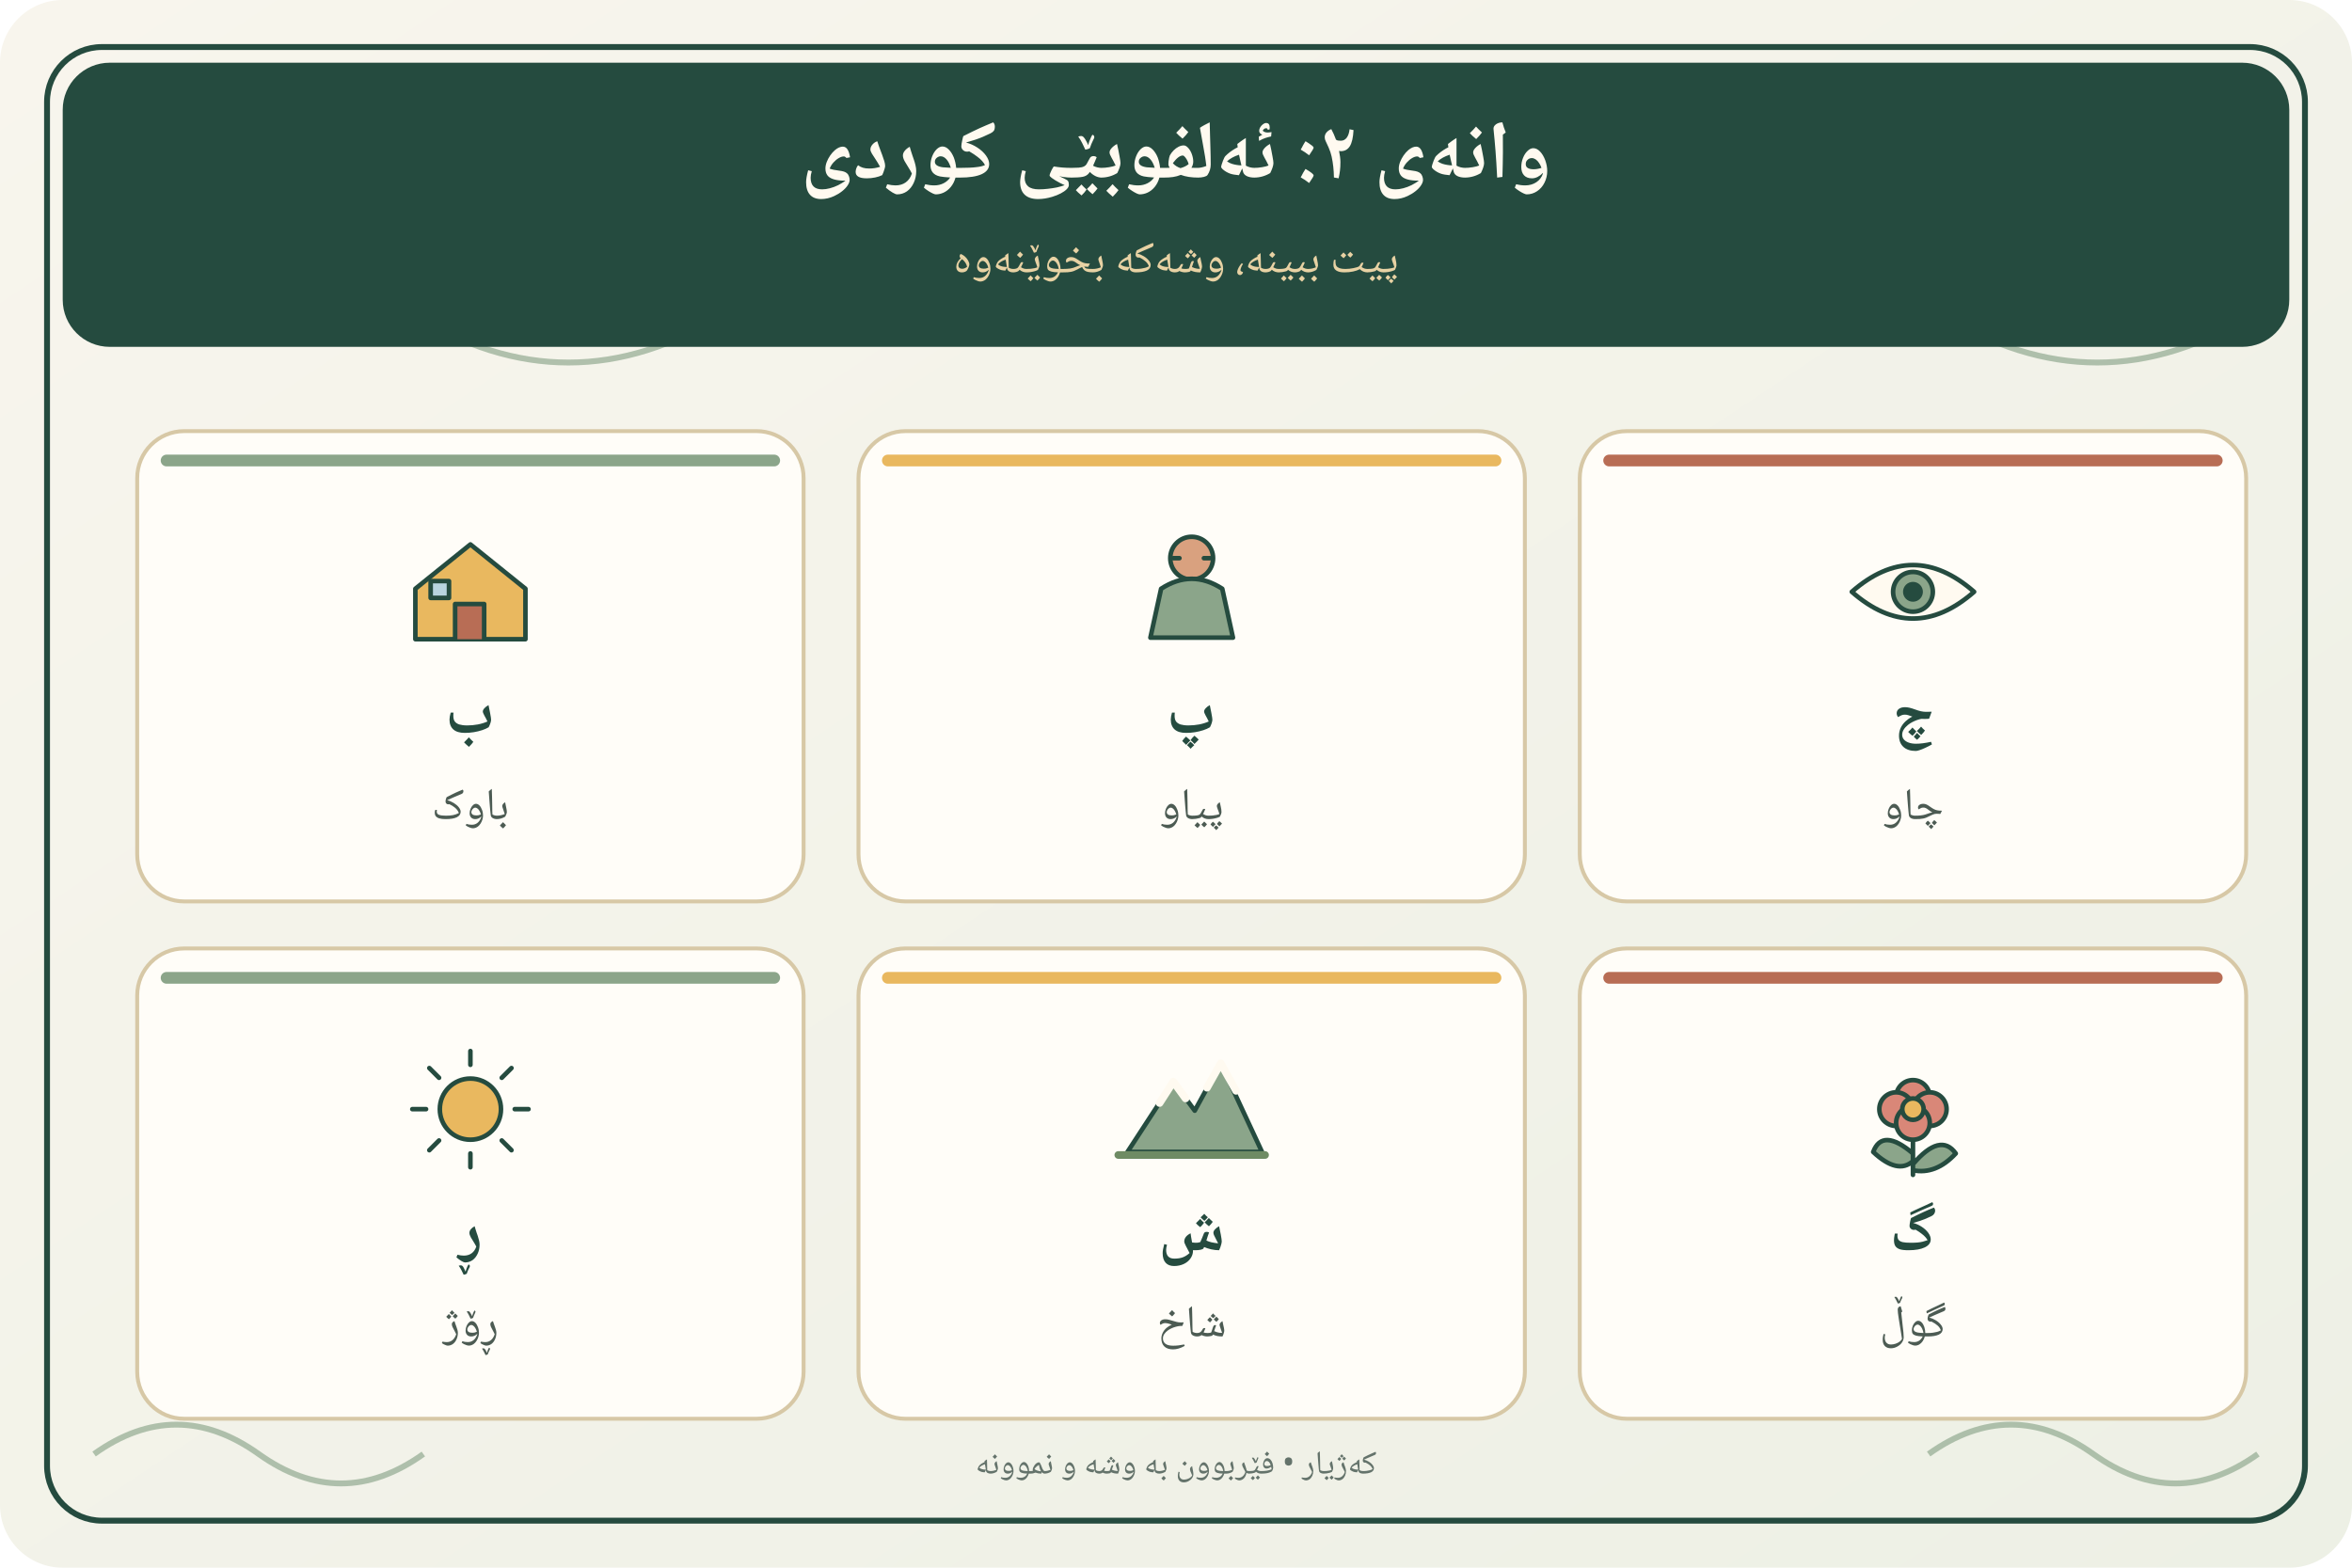
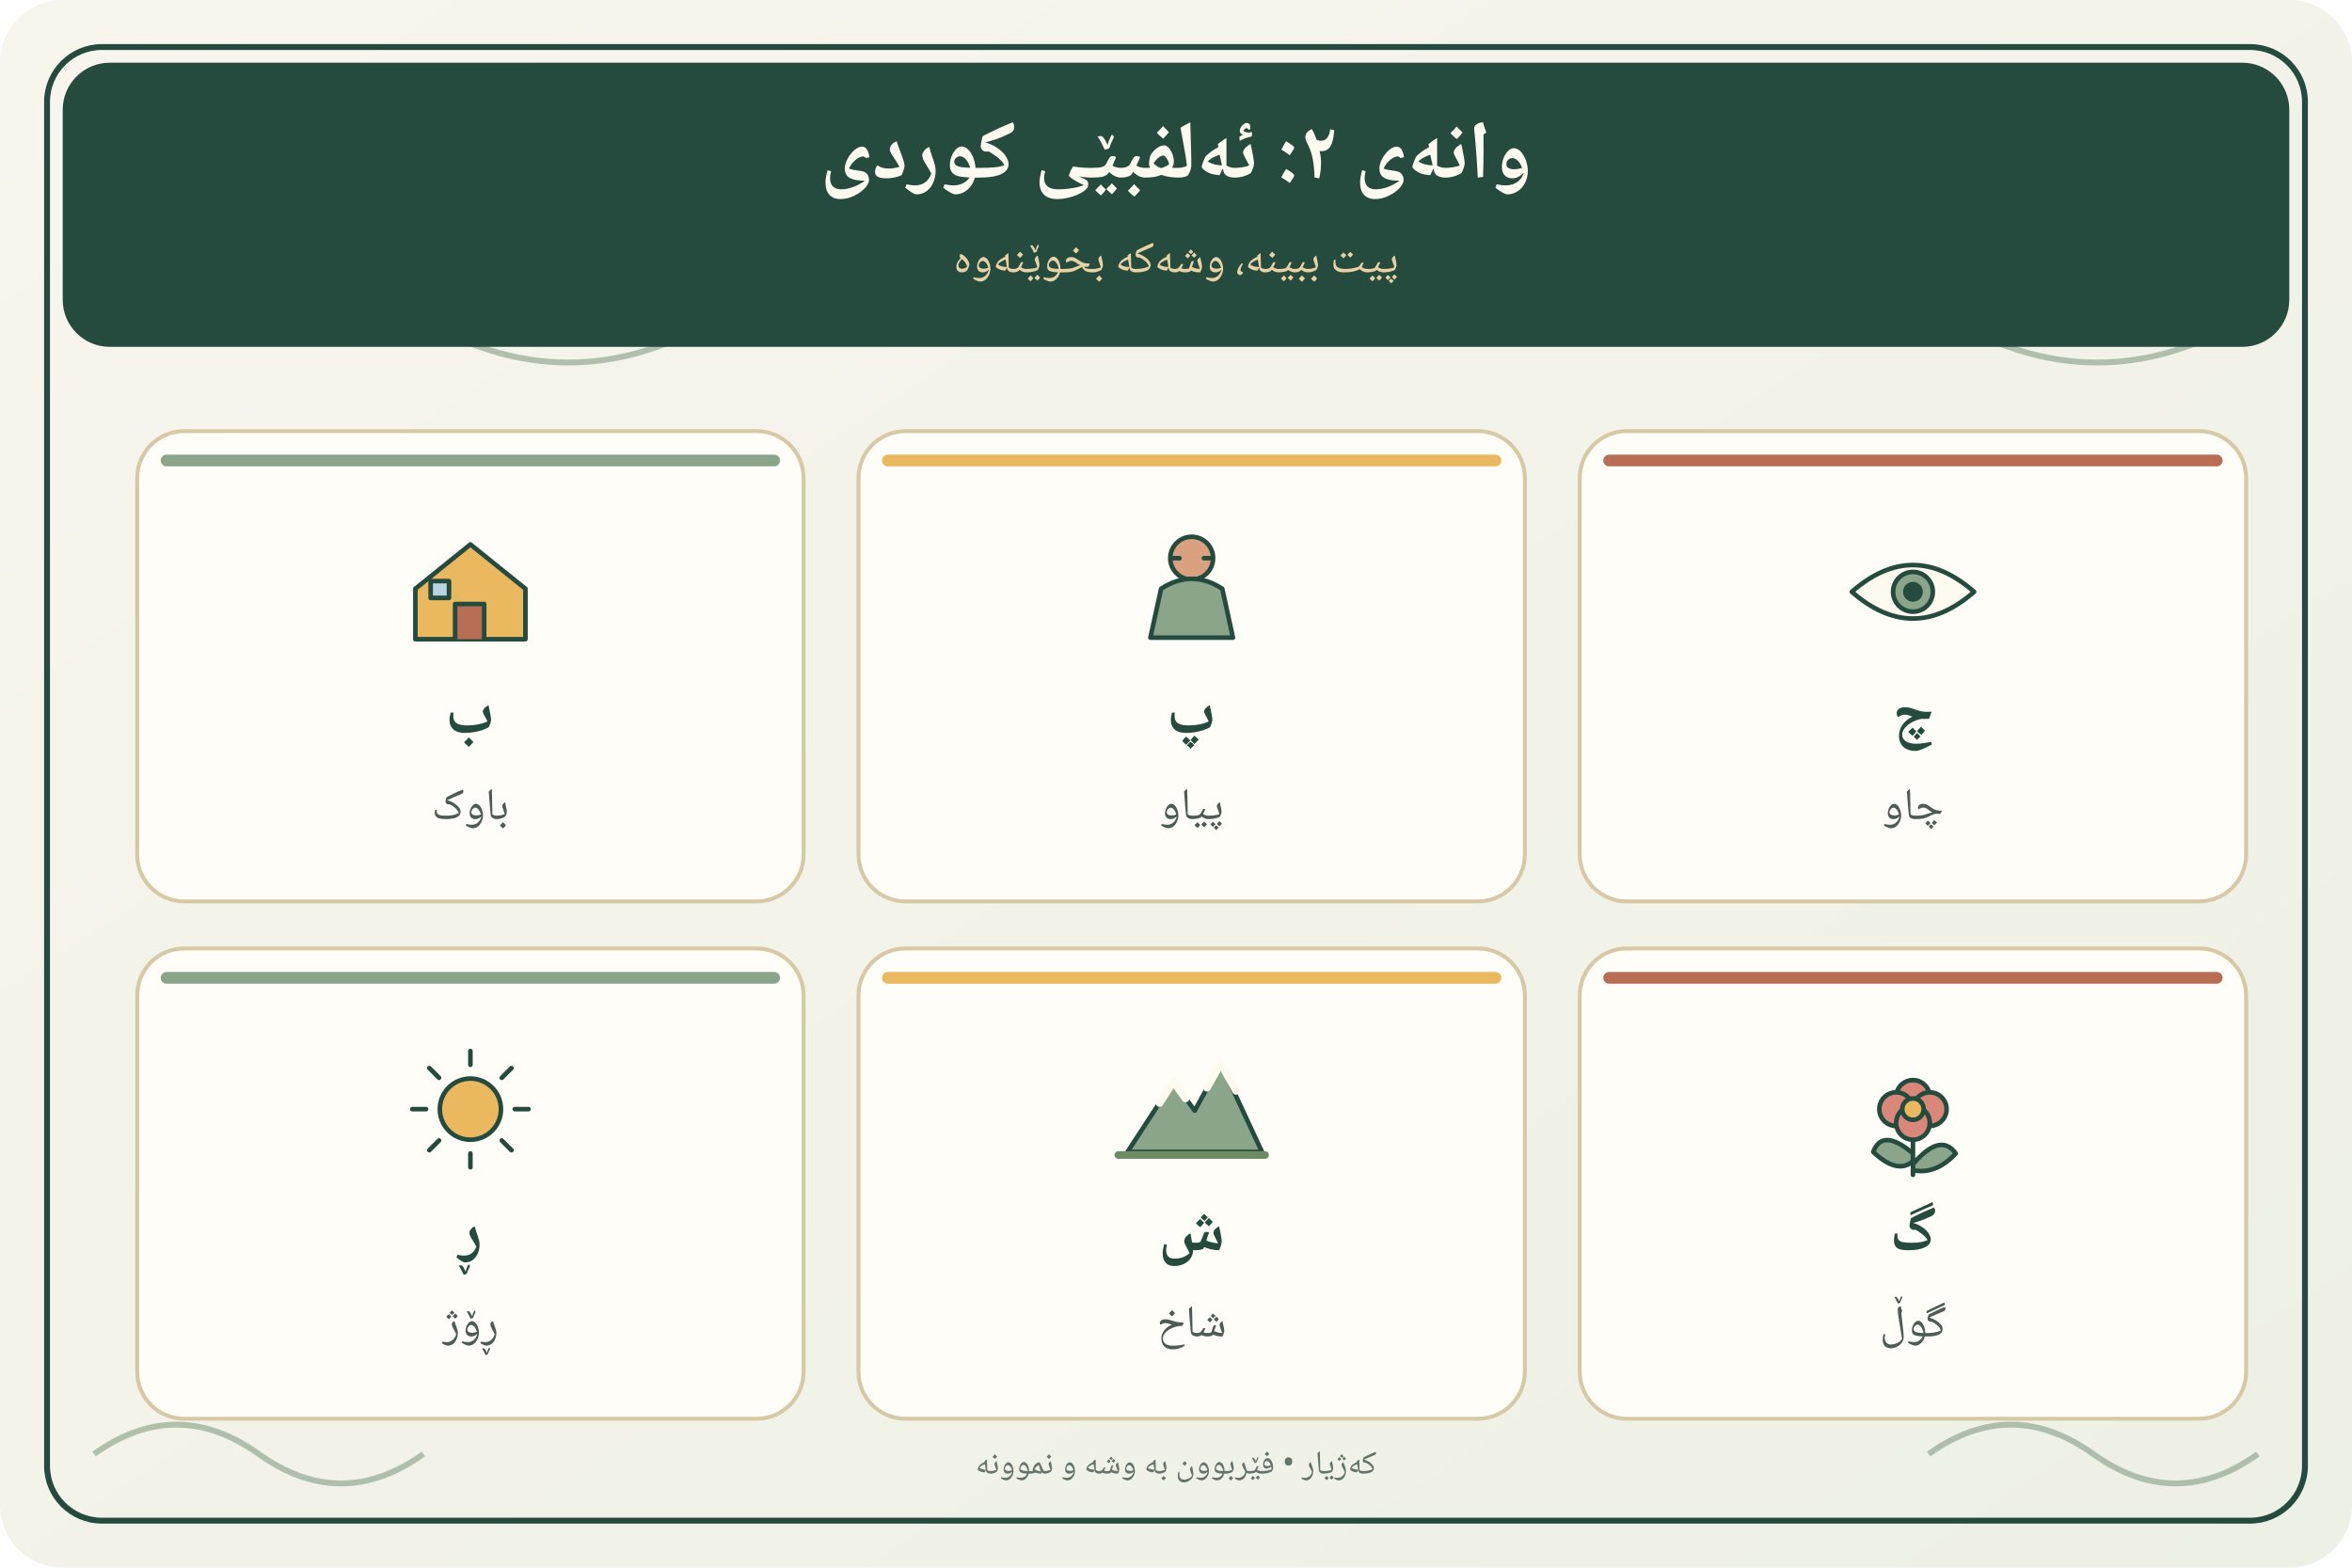
- <svg xmlns="http://www.w3.org/2000/svg" width="1200" height="800" viewBox="0 0 1200 800" role="img" aria-label="وانەی ٢: ئەلفوبێی کوردی">
+ <svg xmlns="http://www.w3.org/2000/svg" width="1200" height="800" viewBox="0 0 1200 800" role="img" aria-label="وانەی ٢: ئەلفبێی کوردی">
  <defs>
    <linearGradient id="bg" x1="0" y1="0" x2="1" y2="1">
      <stop offset="0" stop-color="#f8f5ed" />
      <stop offset="1" stop-color="#edf0e5" />
    </linearGradient>
  </defs>
  <rect width="1200" height="800" rx="32" fill="url(#bg)" />
  <rect x="24" y="24" width="1152" height="752" rx="28" fill="none" stroke="#254b3f" stroke-width="3" />
  <path d="M50 160 Q130 110 210 160 T370 160" fill="none" stroke="#8ba58a" stroke-width="3" opacity=".65" />
  <path d="M830 160 Q910 110 990 160 T1150 160" fill="none" stroke="#8ba58a" stroke-width="3" opacity=".65" />
  <rect x="32" y="32" width="1136" height="145" rx="24" fill="#254b3f" />
-   <text x="600" y="91" text-anchor="middle" direction="rtl" unicode-bidi="plaintext" font-family="Noto Naskh Arabic, Noto Sans Arabic, sans-serif" font-size="42" font-weight="700" fill="#fffaf0">وانەی ٢: ئەلفوبێی کوردی</text>
+   <text x="600" y="91" text-anchor="middle" direction="rtl" unicode-bidi="plaintext" font-family="Noto Naskh Arabic, Noto Sans Arabic, sans-serif" font-size="42" font-weight="700" fill="#fffaf0">وانەی ٢: ئەلفبێی کوردی</text>
  <text x="600" y="139" text-anchor="middle" direction="rtl" unicode-bidi="plaintext" font-family="Noto Naskh Arabic, Noto Sans Arabic, sans-serif" font-size="23" fill="#e8d2a4">پیت ببینە، وشەکە بخوێنەوە</text>
  <g>
    <rect x="70" y="220" width="340" height="240" rx="24" fill="#fffdf8" stroke="#d7c8a6" stroke-width="2" />
    <rect x="82" y="232" width="316" height="6" rx="3" fill="#8ba58a" />
    <g transform="translate(240 302) scale(0.78)" stroke="#254b3f" stroke-width="3" stroke-linecap="round" stroke-linejoin="round">
      <path d="M-36 -2 L0 -31 L36 -2 V31 H-36Z" fill="#e9b85f" />
      <path d="M-10 31 V8 H9 V31" fill="#b86d55" />
      <path d="M-26 4 H-14 V-7 H-26Z" fill="#b8d4df" />
    </g>
    <text x="240" y="374" text-anchor="middle" direction="rtl" unicode-bidi="plaintext" font-family="Noto Naskh Arabic, Noto Sans Arabic, sans-serif" font-size="32" font-weight="700" fill="#254b3f">ب</text>
    <text x="240" y="418" text-anchor="middle" direction="rtl" unicode-bidi="plaintext" font-family="Noto Naskh Arabic, Noto Sans Arabic, sans-serif" font-size="23" fill="#4c5b53">باوک</text>
  </g>
  <g>
    <rect x="438" y="220" width="340" height="240" rx="24" fill="#fffdf8" stroke="#d7c8a6" stroke-width="2" />
    <rect x="450" y="232" width="316" height="6" rx="3" fill="#e9b85f" />
    <g transform="translate(608 302) scale(0.78)" stroke="#254b3f" stroke-width="3" stroke-linecap="round" stroke-linejoin="round">
      <circle cx="0" cy="-22" r="14" fill="#d9a17f" />
      <path d="M-27 30 L-20 -2 Q0 -15 20 -2 L27 30Z" fill="#8ba58a" />
      <path d="M-12 -22 H-8 M8 -22 H12" fill="none" />
    </g>
    <text x="608" y="374" text-anchor="middle" direction="rtl" unicode-bidi="plaintext" font-family="Noto Naskh Arabic, Noto Sans Arabic, sans-serif" font-size="32" font-weight="700" fill="#254b3f">پ</text>
    <text x="608" y="418" text-anchor="middle" direction="rtl" unicode-bidi="plaintext" font-family="Noto Naskh Arabic, Noto Sans Arabic, sans-serif" font-size="23" fill="#4c5b53">پیاو</text>
  </g>
  <g>
    <rect x="806" y="220" width="340" height="240" rx="24" fill="#fffdf8" stroke="#d7c8a6" stroke-width="2" />
    <rect x="818" y="232" width="316" height="6" rx="3" fill="#b86d55" />
    <g transform="translate(976 302) scale(0.78)" stroke="#254b3f" stroke-width="3" stroke-linecap="round" stroke-linejoin="round">
      <path d="M-40 0 Q0 -35 40 0 Q0 35 -40 0Z" fill="#fffaf0" />
      <circle r="13" fill="#8ba58a" />
      <circle r="5" fill="#254b3f" />
    </g>
    <text x="976" y="374" text-anchor="middle" direction="rtl" unicode-bidi="plaintext" font-family="Noto Naskh Arabic, Noto Sans Arabic, sans-serif" font-size="32" font-weight="700" fill="#254b3f">چ</text>
    <text x="976" y="418" text-anchor="middle" direction="rtl" unicode-bidi="plaintext" font-family="Noto Naskh Arabic, Noto Sans Arabic, sans-serif" font-size="23" fill="#4c5b53">چاو</text>
  </g>
  <g>
    <rect x="70" y="484" width="340" height="240" rx="24" fill="#fffdf8" stroke="#d7c8a6" stroke-width="2" />
    <rect x="82" y="496" width="316" height="6" rx="3" fill="#8ba58a" />
    <g transform="translate(240 566) scale(0.78)" stroke="#254b3f" stroke-width="3" stroke-linecap="round" stroke-linejoin="round">
      <circle cx="0" cy="0" r="20" fill="#e9b85f" />
      <path d="M0 -29 V-38" transform="rotate(0)" />
      <path d="M0 -29 V-38" transform="rotate(45)" />
      <path d="M0 -29 V-38" transform="rotate(90)" />
      <path d="M0 -29 V-38" transform="rotate(135)" />
      <path d="M0 -29 V-38" transform="rotate(180)" />
      <path d="M0 -29 V-38" transform="rotate(225)" />
      <path d="M0 -29 V-38" transform="rotate(270)" />
      <path d="M0 -29 V-38" transform="rotate(315)" />
    </g>
    <text x="240" y="638" text-anchor="middle" direction="rtl" unicode-bidi="plaintext" font-family="Noto Naskh Arabic, Noto Sans Arabic, sans-serif" font-size="32" font-weight="700" fill="#254b3f">ڕ</text>
    <text x="240" y="682" text-anchor="middle" direction="rtl" unicode-bidi="plaintext" font-family="Noto Naskh Arabic, Noto Sans Arabic, sans-serif" font-size="23" fill="#4c5b53">ڕۆژ</text>
  </g>
  <g>
    <rect x="438" y="484" width="340" height="240" rx="24" fill="#fffdf8" stroke="#d7c8a6" stroke-width="2" />
    <rect x="450" y="496" width="316" height="6" rx="3" fill="#e9b85f" />
    <g transform="translate(608 566) scale(0.78)" stroke="#254b3f" stroke-width="3" stroke-linecap="round" stroke-linejoin="round">
      <path d="M-42 28 L-12 -18 L2 1 L19 -30 L46 28Z" fill="#8ba58a" />
      <path d="M-21 -4 L-12 -18 L-4 -7 M10 -14 L19 -30 L29 -12" fill="none" stroke="#fffaf0" stroke-width="5" />
      <path d="M-48 30 H48" stroke="#6e8b64" stroke-width="5" />
    </g>
    <text x="608" y="638" text-anchor="middle" direction="rtl" unicode-bidi="plaintext" font-family="Noto Naskh Arabic, Noto Sans Arabic, sans-serif" font-size="32" font-weight="700" fill="#254b3f">ش</text>
    <text x="608" y="682" text-anchor="middle" direction="rtl" unicode-bidi="plaintext" font-family="Noto Naskh Arabic, Noto Sans Arabic, sans-serif" font-size="23" fill="#4c5b53">شاخ</text>
  </g>
  <g>
    <rect x="806" y="484" width="340" height="240" rx="24" fill="#fffdf8" stroke="#d7c8a6" stroke-width="2" />
    <rect x="818" y="496" width="316" height="6" rx="3" fill="#b86d55" />
    <g transform="translate(976 566) scale(0.78)" stroke="#254b3f" stroke-width="3" stroke-linecap="round" stroke-linejoin="round">
      <path d="M0 12 V43 M0 29 Q-20 12 -26 28 Q-10 43 0 34 M0 36 Q18 15 28 29 Q15 43 0 40" fill="#8ba58a" />
      <g fill="#d98778">
        <circle cx="0" cy="-8" r="11" />
        <circle cx="-11" cy="0" r="11" />
        <circle cx="11" cy="0" r="11" />
        <circle cx="0" cy="9" r="11" />
      </g>
      <circle r="7" fill="#e9b85f" />
    </g>
    <text x="976" y="638" text-anchor="middle" direction="rtl" unicode-bidi="plaintext" font-family="Noto Naskh Arabic, Noto Sans Arabic, sans-serif" font-size="32" font-weight="700" fill="#254b3f">گ</text>
    <text x="976" y="682" text-anchor="middle" direction="rtl" unicode-bidi="plaintext" font-family="Noto Naskh Arabic, Noto Sans Arabic, sans-serif" font-size="23" fill="#4c5b53">گوڵ</text>
  </g>
  <path d="M48 742 Q90 712 132 742 T216 742 M984 742 Q1026 712 1068 742 T1152 742" fill="none" stroke="#8ba58a" stroke-width="3" opacity=".65" />
  <text x="600" y="752" text-anchor="middle" direction="rtl" unicode-bidi="plaintext" font-family="Noto Naskh Arabic, Noto Sans Arabic, sans-serif" font-size="17" fill="#64736b">کەژیار • فێربوون بە وشە و نموونە</text>
</svg>
